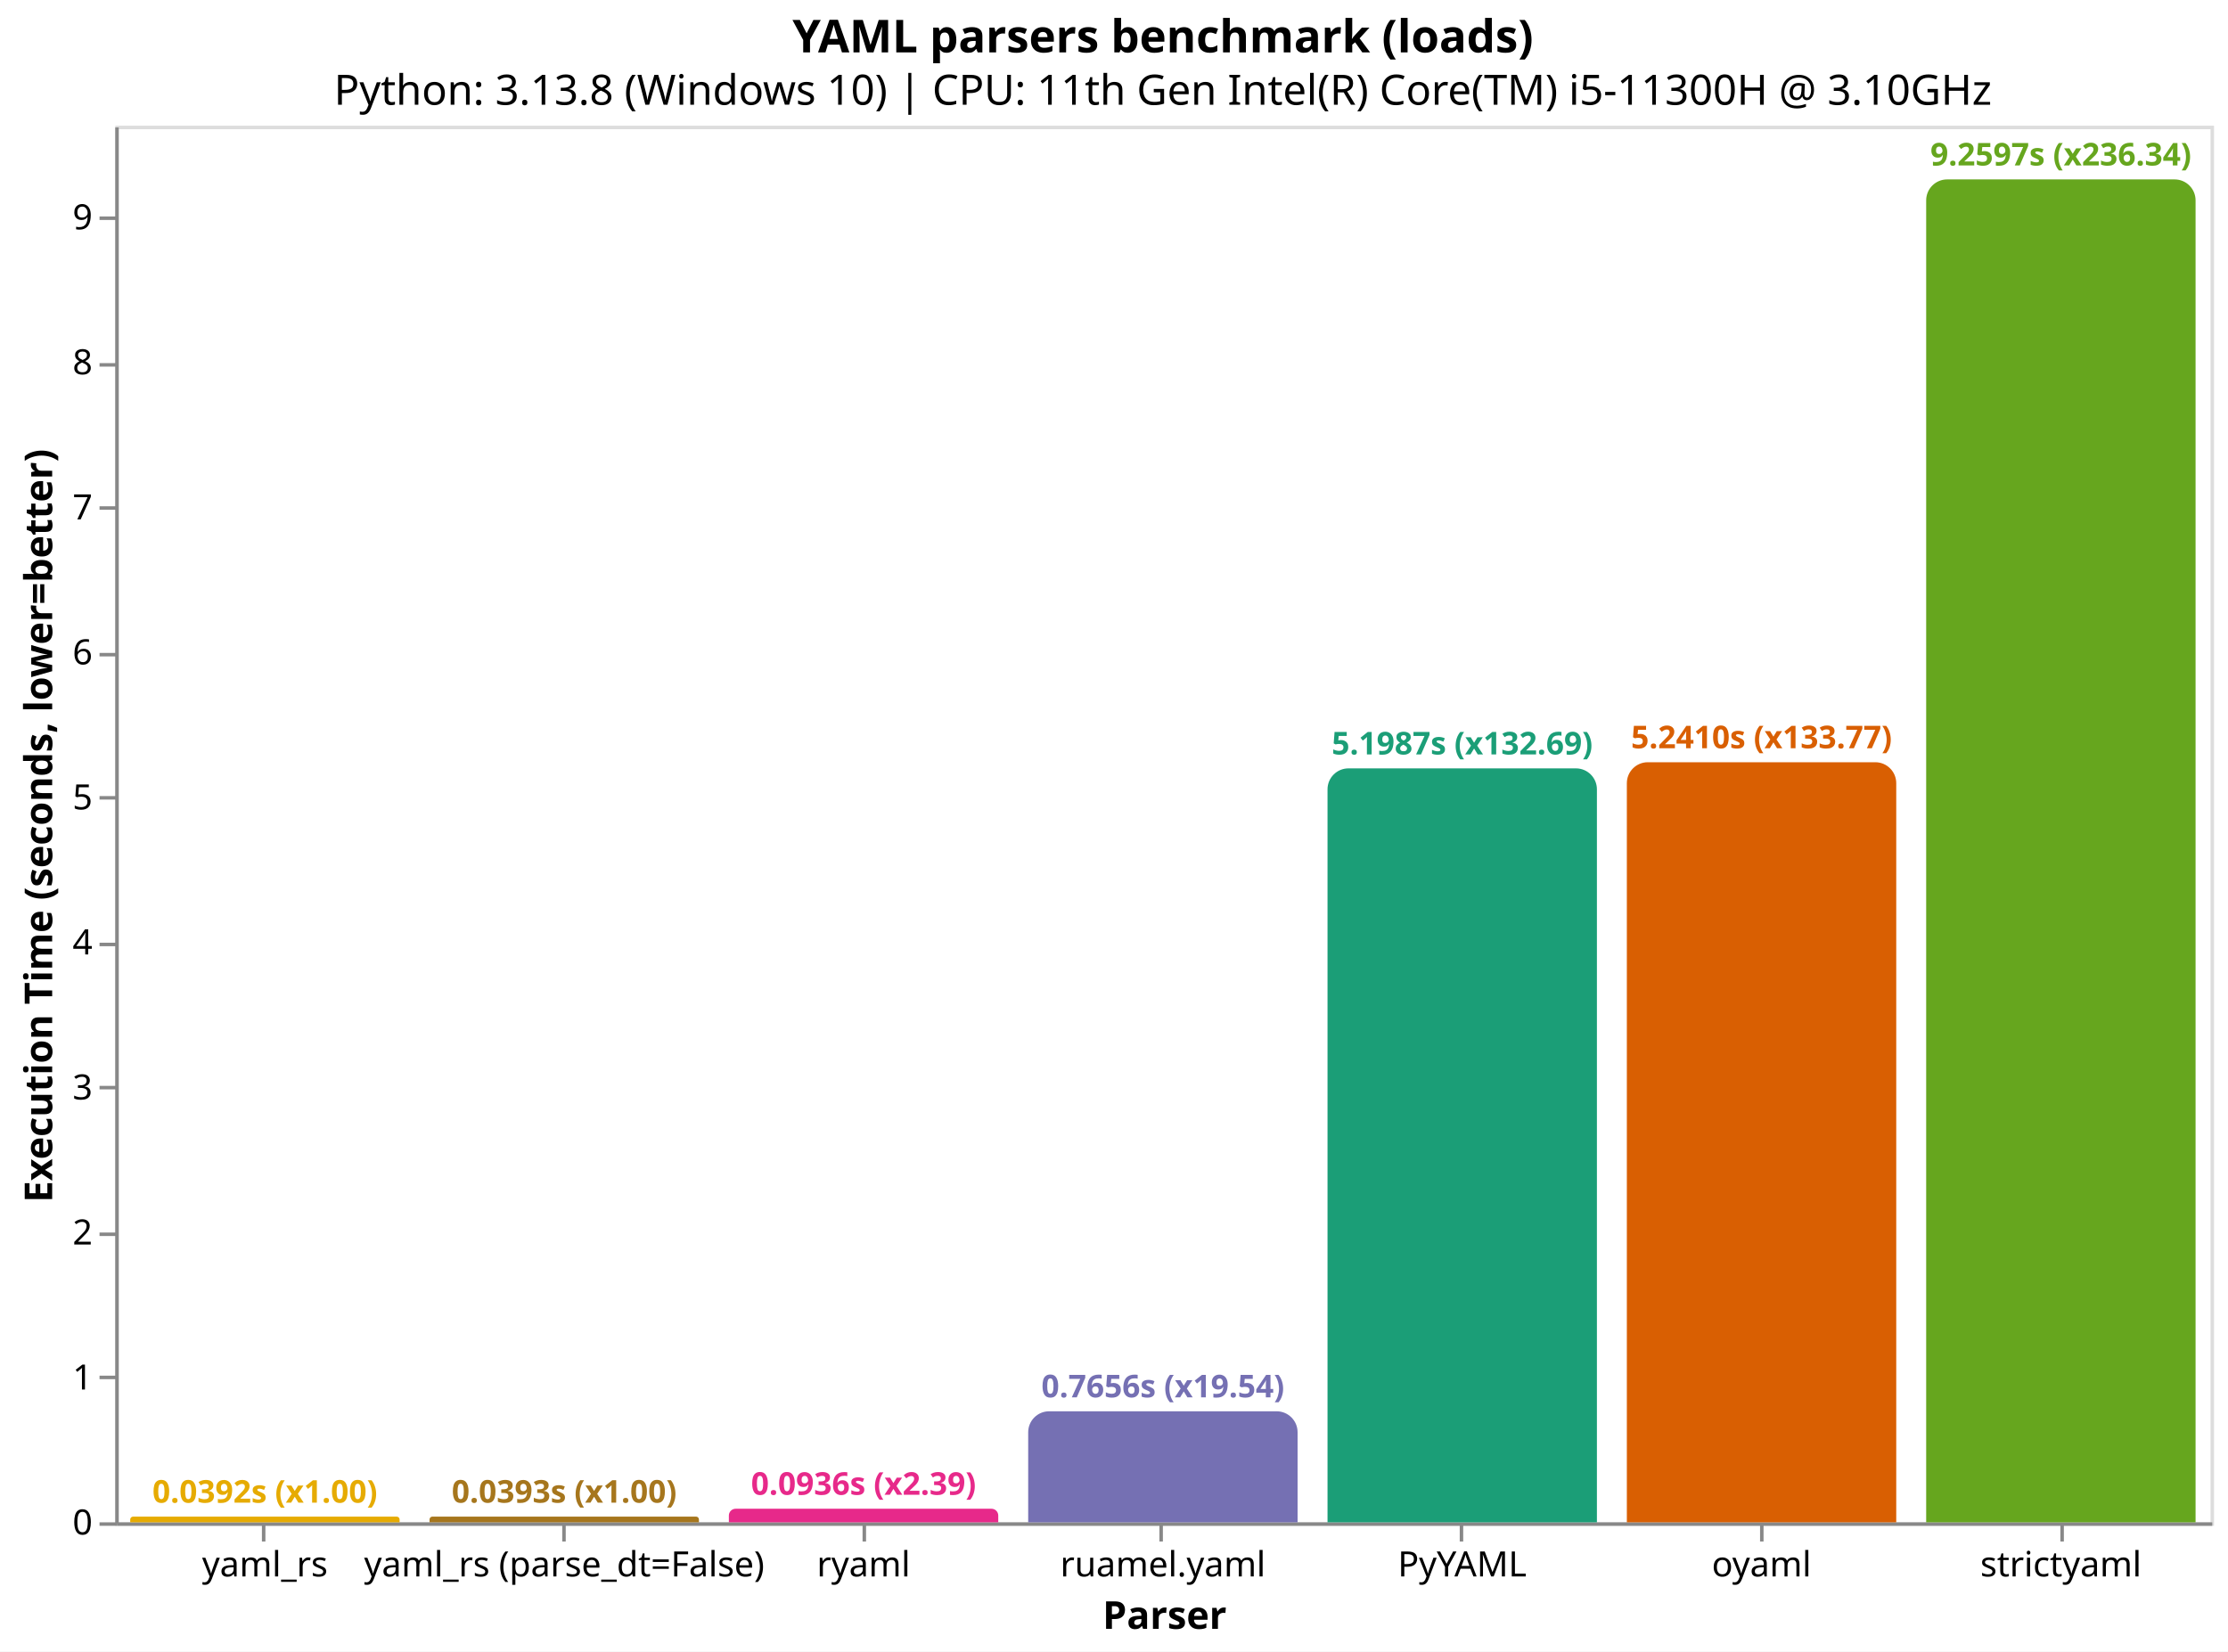
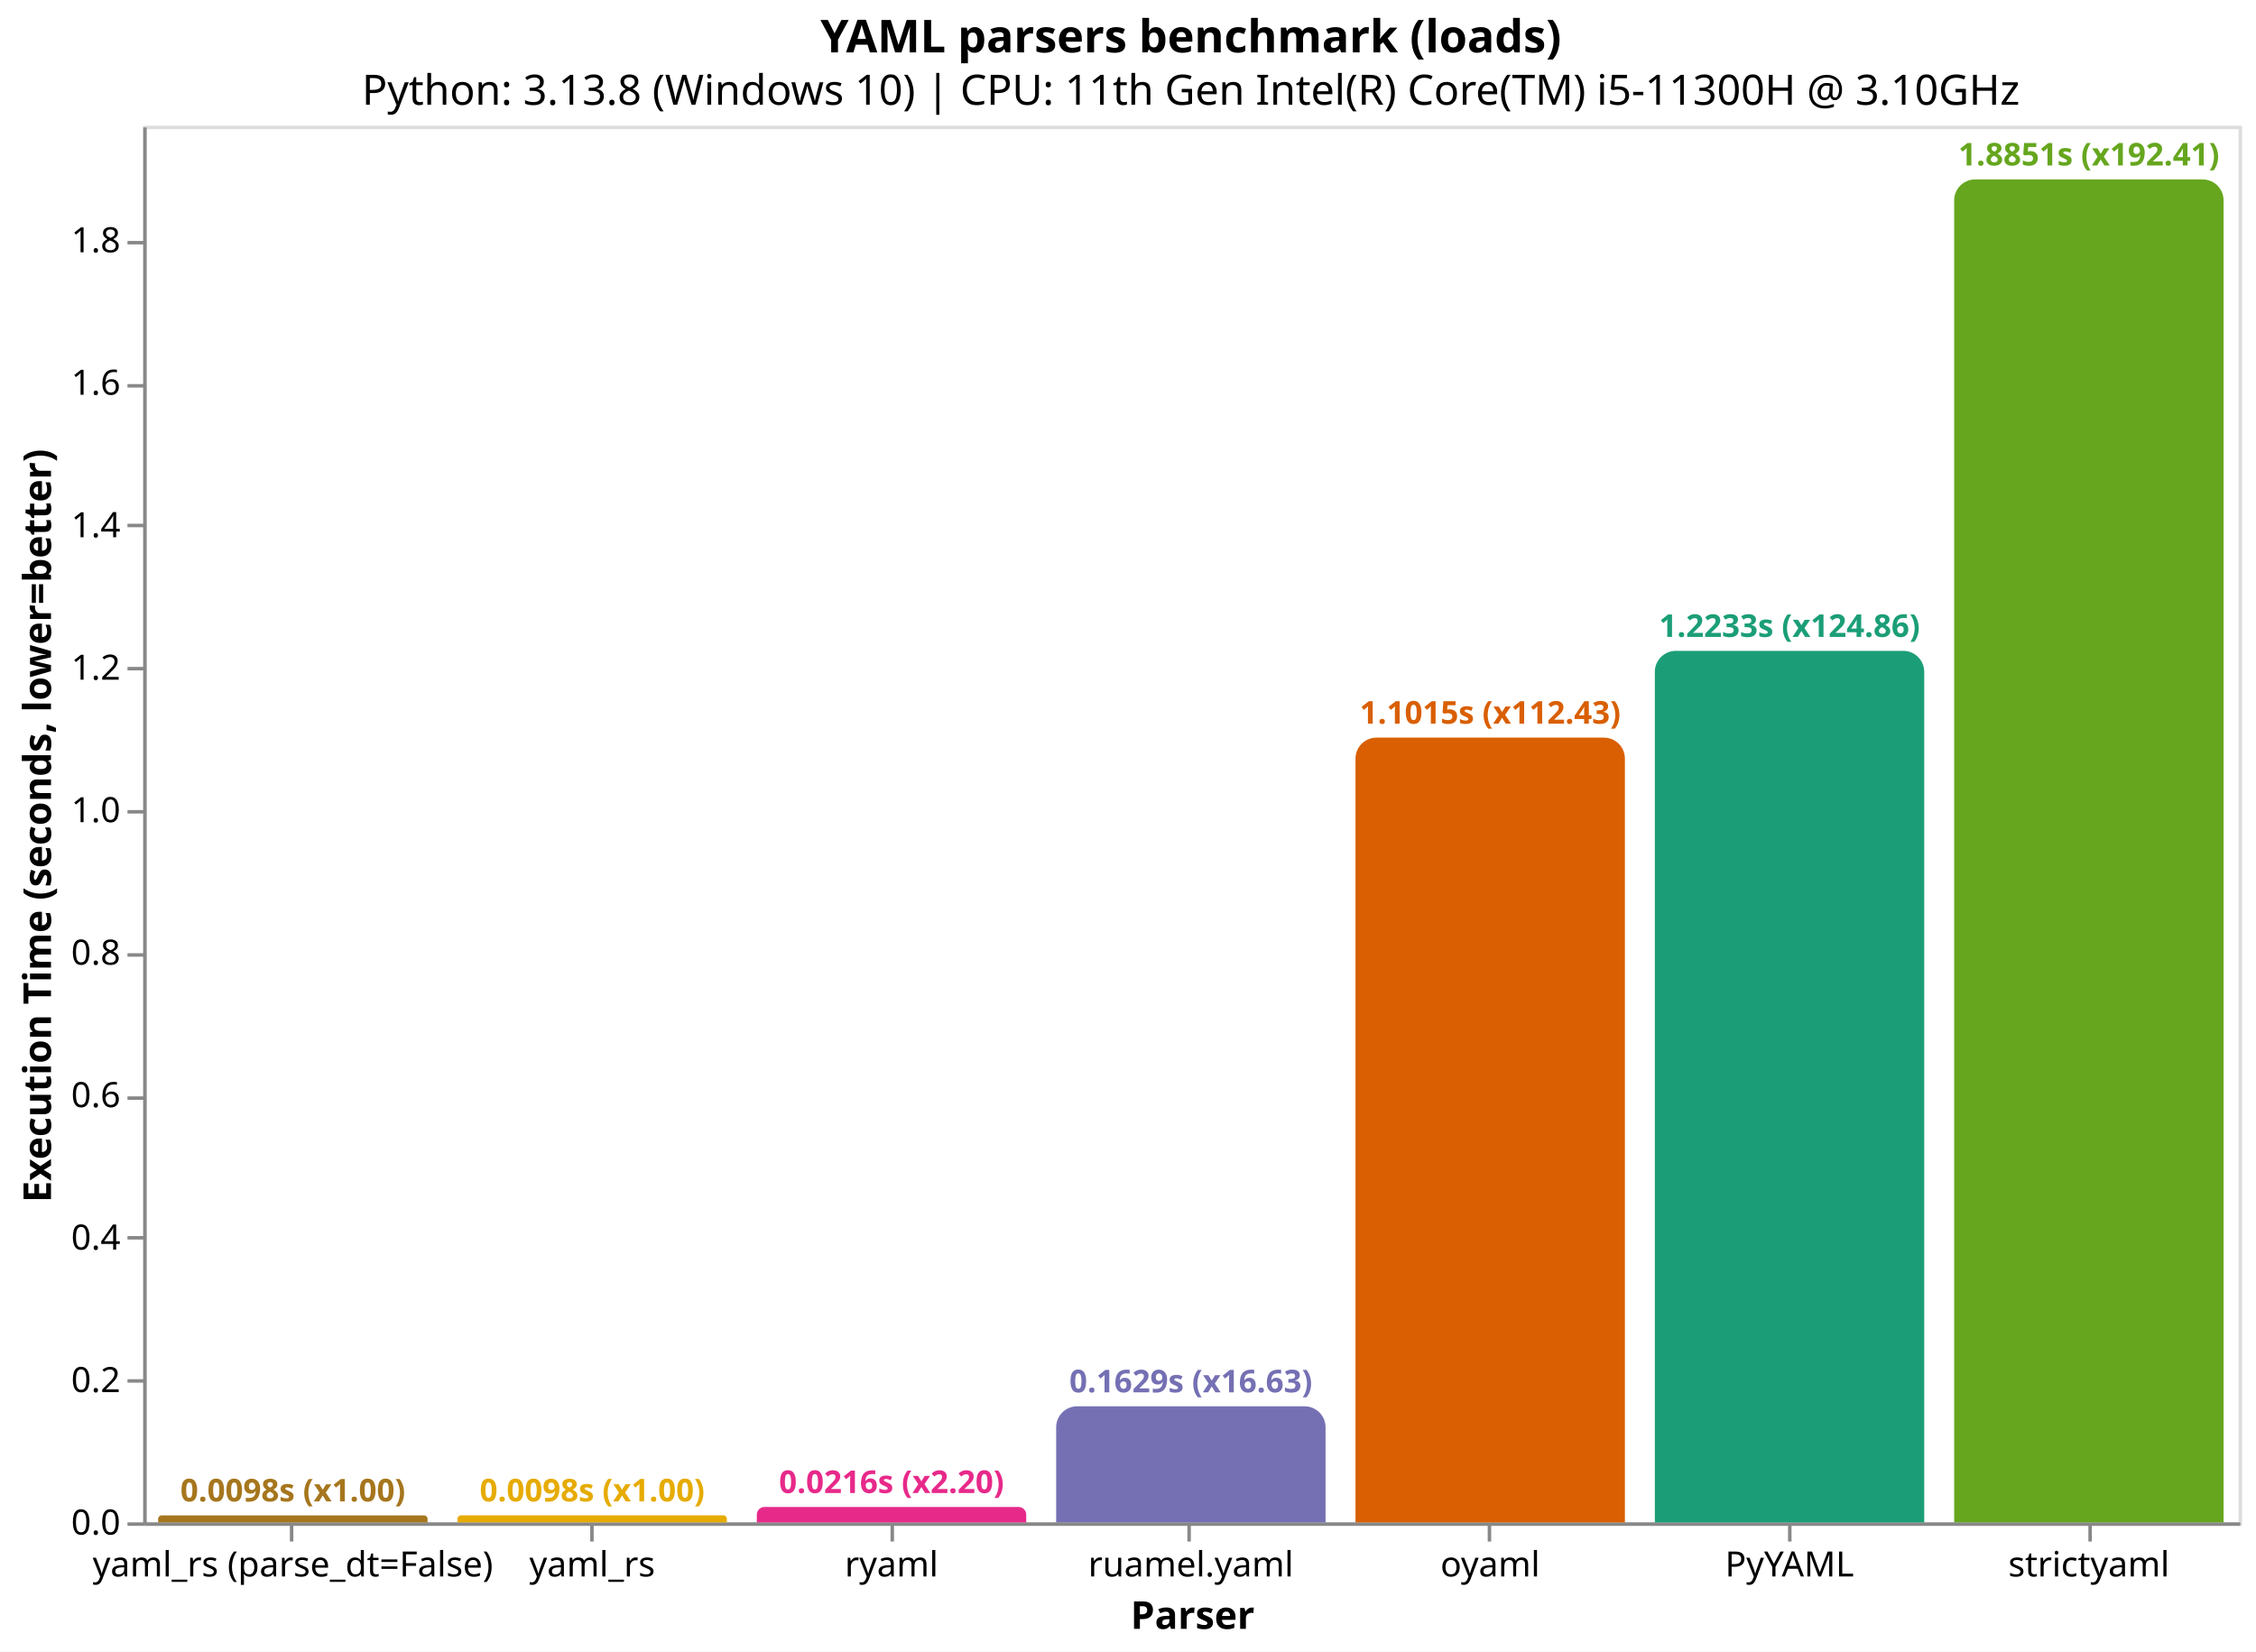
- <svg xmlns="http://www.w3.org/2000/svg" version="1.1" class="marks" width="638" height="473" viewBox="0 0 638 473">
-   <rect width="638" height="473" fill="white" />
-   <g fill="none" stroke-miterlimit="10" transform="translate(33,36)">
+ <svg xmlns="http://www.w3.org/2000/svg" version="1.1" class="marks" width="646" height="473" viewBox="0 0 646 473">
+   <rect width="646" height="473" fill="white" />
+   <g fill="none" stroke-miterlimit="10" transform="translate(41,36)">
    <g class="mark-group role-frame root" role="graphics-object" aria-roledescription="group mark container">
      <g transform="translate(0,0)">
        <path class="background" aria-hidden="true" d="M0.5,0.5h600v400h-600Z" stroke="#ddd" />
        <g>
-           <g class="mark-group role-axis" role="graphics-symbol" aria-roledescription="axis" aria-label="X-axis titled 'Parser' for a discrete scale with 7 values: yaml_rs, yaml_rs (parse_dt=False), ryaml, ruamel.yaml, PyYAML, oyaml, strictyaml">
+           <g class="mark-group role-axis" role="graphics-symbol" aria-roledescription="axis" aria-label="X-axis titled 'Parser' for a discrete scale with 7 values: yaml_rs (parse_dt=False), yaml_rs, ryaml, ruamel.yaml, oyaml, PyYAML, strictyaml">
            <g transform="translate(0.5,400.5)">
              <path class="background" aria-hidden="true" d="M0,0h0v0h0Z" pointer-events="none" />
              <g>
                <g class="mark-rule role-axis-tick" pointer-events="none">
                  <line transform="translate(42,0)" x2="0" y2="5" stroke="#888" stroke-width="1" opacity="1" />
                  <line transform="translate(128,0)" x2="0" y2="5" stroke="#888" stroke-width="1" opacity="1" />
                  <line transform="translate(214,0)" x2="0" y2="5" stroke="#888" stroke-width="1" opacity="1" />
                  <line transform="translate(299,0)" x2="0" y2="5" stroke="#888" stroke-width="1" opacity="1" />
                  <line transform="translate(385,0)" x2="0" y2="5" stroke="#888" stroke-width="1" opacity="1" />
                  <line transform="translate(471,0)" x2="0" y2="5" stroke="#888" stroke-width="1" opacity="1" />
                  <line transform="translate(557,0)" x2="0" y2="5" stroke="#888" stroke-width="1" opacity="1" />
                </g>
                <g class="mark-text role-axis-label" pointer-events="none">
-                   <text text-anchor="middle" transform="translate(42.35714,15)" font-family="sans-serif" font-size="10px" fill="#000" opacity="1">yaml_rs</text>
-                   <text text-anchor="middle" transform="translate(128.0714,15)" font-family="sans-serif" font-size="10px" fill="#000" opacity="1">yaml_rs (parse_dt=False)</text>
+                   <text text-anchor="middle" transform="translate(42.35714,15)" font-family="sans-serif" font-size="10px" fill="#000" opacity="1">yaml_rs (parse_dt=False)</text>
+                   <text text-anchor="middle" transform="translate(128.0714,15)" font-family="sans-serif" font-size="10px" fill="#000" opacity="1">yaml_rs</text>
                  <text text-anchor="middle" transform="translate(213.7857,15)" font-family="sans-serif" font-size="10px" fill="#000" opacity="1">ryaml</text>
                  <text text-anchor="middle" transform="translate(299.5,15)" font-family="sans-serif" font-size="10px" fill="#000" opacity="1">ruamel.yaml</text>
-                   <text text-anchor="middle" transform="translate(385.2143,15)" font-family="sans-serif" font-size="10px" fill="#000" opacity="1">PyYAML</text>
-                   <text text-anchor="middle" transform="translate(470.9286,15)" font-family="sans-serif" font-size="10px" fill="#000" opacity="1">oyaml</text>
+                   <text text-anchor="middle" transform="translate(385.2143,15)" font-family="sans-serif" font-size="10px" fill="#000" opacity="1">oyaml</text>
+                   <text text-anchor="middle" transform="translate(470.9286,15)" font-family="sans-serif" font-size="10px" fill="#000" opacity="1">PyYAML</text>
                  <text text-anchor="middle" transform="translate(556.6429,15)" font-family="sans-serif" font-size="10px" fill="#000" opacity="1">strictyaml</text>
                </g>
                <g class="mark-rule role-axis-domain" pointer-events="none">
                  <line transform="translate(0,0)" x2="600" y2="0" stroke="#888" stroke-width="1" opacity="1" />
                </g>
                <g class="mark-text role-axis-title" pointer-events="none">
                  <text text-anchor="middle" transform="translate(300,30)" font-family="sans-serif" font-size="11px" font-weight="bold" fill="#000" opacity="1">Parser</text>
                </g>
              </g>
              <path class="foreground" aria-hidden="true" d="" pointer-events="none" display="none" />
            </g>
          </g>
-           <g class="mark-group role-axis" role="graphics-symbol" aria-roledescription="axis" aria-label="Y-axis titled 'Execution Time (seconds, lower=better)' for a linear scale with values from 0 to 10">
+           <g class="mark-group role-axis" role="graphics-symbol" aria-roledescription="axis" aria-label="Y-axis titled 'Execution Time (seconds, lower=better)' for a linear scale with values from 0.0 to 2.0">
            <g transform="translate(0.5,0.5)">
              <path class="background" aria-hidden="true" d="M0,0h0v0h0Z" pointer-events="none" />
              <g>
                <g class="mark-rule role-axis-tick" pointer-events="none">
                  <line transform="translate(0,400)" x2="-5" y2="0" stroke="#888" stroke-width="1" opacity="1" />
-                   <line transform="translate(0,358)" x2="-5" y2="0" stroke="#888" stroke-width="1" opacity="1" />
-                   <line transform="translate(0,317)" x2="-5" y2="0" stroke="#888" stroke-width="1" opacity="1" />
-                   <line transform="translate(0,275)" x2="-5" y2="0" stroke="#888" stroke-width="1" opacity="1" />
-                   <line transform="translate(0,234)" x2="-5" y2="0" stroke="#888" stroke-width="1" opacity="1" />
-                   <line transform="translate(0,192)" x2="-5" y2="0" stroke="#888" stroke-width="1" opacity="1" />
-                   <line transform="translate(0,151)" x2="-5" y2="0" stroke="#888" stroke-width="1" opacity="1" />
-                   <line transform="translate(0,109)" x2="-5" y2="0" stroke="#888" stroke-width="1" opacity="1" />
-                   <line transform="translate(0,68)" x2="-5" y2="0" stroke="#888" stroke-width="1" opacity="1" />
-                   <line transform="translate(0,26)" x2="-5" y2="0" stroke="#888" stroke-width="1" opacity="1" />
+                   <line transform="translate(0,359)" x2="-5" y2="0" stroke="#888" stroke-width="1" opacity="1" />
+                   <line transform="translate(0,318)" x2="-5" y2="0" stroke="#888" stroke-width="1" opacity="1" />
+                   <line transform="translate(0,278)" x2="-5" y2="0" stroke="#888" stroke-width="1" opacity="1" />
+                   <line transform="translate(0,237)" x2="-5" y2="0" stroke="#888" stroke-width="1" opacity="1" />
+                   <line transform="translate(0,196)" x2="-5" y2="0" stroke="#888" stroke-width="1" opacity="1" />
+                   <line transform="translate(0,155)" x2="-5" y2="0" stroke="#888" stroke-width="1" opacity="1" />
+                   <line transform="translate(0,114)" x2="-5" y2="0" stroke="#888" stroke-width="1" opacity="1" />
+                   <line transform="translate(0,74)" x2="-5" y2="0" stroke="#888" stroke-width="1" opacity="1" />
+                   <line transform="translate(0,33)" x2="-5" y2="0" stroke="#888" stroke-width="1" opacity="1" />
                </g>
                <g class="mark-text role-axis-label" pointer-events="none">
-                   <text text-anchor="end" transform="translate(-7,403)" font-family="sans-serif" font-size="10px" fill="#000" opacity="1">0</text>
-                   <text text-anchor="end" transform="translate(-7,361.4637)" font-family="sans-serif" font-size="10px" fill="#000" opacity="1">1</text>
-                   <text text-anchor="end" transform="translate(-7,319.9273)" font-family="sans-serif" font-size="10px" fill="#000" opacity="1">2</text>
-                   <text text-anchor="end" transform="translate(-7,278.391)" font-family="sans-serif" font-size="10px" fill="#000" opacity="1">3</text>
-                   <text text-anchor="end" transform="translate(-7,236.8547)" font-family="sans-serif" font-size="10px" fill="#000" opacity="1">4</text>
-                   <text text-anchor="end" transform="translate(-7,195.3183)" font-family="sans-serif" font-size="10px" fill="#000" opacity="1">5</text>
-                   <text text-anchor="end" transform="translate(-7,153.782)" font-family="sans-serif" font-size="10px" fill="#000" opacity="1">6</text>
-                   <text text-anchor="end" transform="translate(-7,112.2457)" font-family="sans-serif" font-size="10px" fill="#000" opacity="1">7</text>
-                   <text text-anchor="end" transform="translate(-7,70.70932)" font-family="sans-serif" font-size="10px" fill="#000" opacity="1">8</text>
-                   <text text-anchor="end" transform="translate(-7,29.17299)" font-family="sans-serif" font-size="10px" fill="#000" opacity="1">9</text>
+                   <text text-anchor="end" transform="translate(-7,403)" font-family="sans-serif" font-size="10px" fill="#000" opacity="1">0.0</text>
+                   <text text-anchor="end" transform="translate(-7,362.1947)" font-family="sans-serif" font-size="10px" fill="#000" opacity="1">0.2</text>
+                   <text text-anchor="end" transform="translate(-7,321.3893)" font-family="sans-serif" font-size="10px" fill="#000" opacity="1">0.4</text>
+                   <text text-anchor="end" transform="translate(-7,280.584)" font-family="sans-serif" font-size="10px" fill="#000" opacity="1">0.6</text>
+                   <text text-anchor="end" transform="translate(-7,239.7787)" font-family="sans-serif" font-size="10px" fill="#000" opacity="1">0.8</text>
+                   <text text-anchor="end" transform="translate(-7,198.9733)" font-family="sans-serif" font-size="10px" fill="#000" opacity="1">1.0</text>
+                   <text text-anchor="end" transform="translate(-7,158.168)" font-family="sans-serif" font-size="10px" fill="#000" opacity="1">1.2</text>
+                   <text text-anchor="end" transform="translate(-7,117.3627)" font-family="sans-serif" font-size="10px" fill="#000" opacity="1">1.4</text>
+                   <text text-anchor="end" transform="translate(-7,76.55733)" font-family="sans-serif" font-size="10px" fill="#000" opacity="1">1.6</text>
+                   <text text-anchor="end" transform="translate(-7,35.752)" font-family="sans-serif" font-size="10px" fill="#000" opacity="1">1.8</text>
                </g>
                <g class="mark-rule role-axis-domain" pointer-events="none">
                  <line transform="translate(0,400)" x2="0" y2="-400" stroke="#888" stroke-width="1" opacity="1" />
                </g>
                <g class="mark-text role-axis-title" pointer-events="none">
-                   <text text-anchor="middle" transform="translate(-16.56152,200) rotate(-90) translate(0,-2)" font-family="sans-serif" font-size="11px" font-weight="bold" fill="#000" opacity="1">Execution Time (seconds, lower=better)</text>
+                   <text text-anchor="middle" transform="translate(-24.90137,200) rotate(-90) translate(0,-2)" font-family="sans-serif" font-size="11px" font-weight="bold" fill="#000" opacity="1">Execution Time (seconds, lower=better)</text>
                </g>
              </g>
              <path class="foreground" aria-hidden="true" d="" pointer-events="none" display="none" />
            </g>
          </g>
          <g class="mark-group role-scope" role="graphics-object" aria-roledescription="group mark container">
-             <g transform="translate(4.285714,398.3726)">
-               <path class="background" aria-hidden="true" d="M0.814,0L76.329,0C76.778,0,77.143,0.365,77.143,0.814L77.143,1.627C77.143,1.627,77.143,1.627,77.143,1.627L0,1.627C0,1.627,0,1.627,0,1.627L0,0.814C0,0.365,0.365,0,0.814,0Z" />
+             <g transform="translate(4.285714,398.001)">
+               <path class="background" aria-hidden="true" d="M0.999,0L76.143,0C76.695,0,77.143,0.448,77.143,0.999L77.143,1.999C77.143,1.999,77.143,1.999,77.143,1.999L0,1.999C0,1.999,0,1.999,0,1.999L0,0.999C0,0.448,0.448,0,0.999,0Z" />
              <g clip-path="url(#clip1)">
                <g class="mark-group role-scope" role="graphics-object" aria-roledescription="group mark container">
-                   <g transform="translate(0,-398.3726)">
-                     <path class="background" aria-hidden="true" d="M0,0h77.143v0h-77.143Z" />
-                     <g>
-                       <g class="mark-rect role-mark layer_0_marks" role="graphics-object" aria-roledescription="rect mark container">
-                         <path aria-label="Parser: yaml_rs; Execution Time (seconds, lower=better): 0.0391799999998; parser: yaml_rs; Execution Time (s): 0.0392; Slowdown: 1.00" role="graphics-symbol" aria-roledescription="bar" d="M0,398.373h77.143v1.627h-77.143Z" fill="#e6ab02" />
-                       </g>
-                     </g>
-                     <path class="foreground" aria-hidden="true" d="" display="none" />
-                   </g>
-                 </g>
-               </g>
-               <path class="foreground" aria-hidden="true" d="" display="none" />
-             </g>
-             <g transform="translate(90,398.3657)">
-               <path class="background" aria-hidden="true" d="M0.817,0L76.326,0C76.777,0,77.143,0.366,77.143,0.817L77.143,1.634C77.143,1.634,77.143,1.634,77.143,1.634L0,1.634C0,1.634,0,1.634,0,1.634L0,0.817C0,0.366,0.366,0,0.817,0Z" />
+                   <g transform="translate(0,-398.001)">
+                     <path class="background" aria-hidden="true" d="M0,0h77.143v0h-77.143Z" />
+                     <g>
+                       <g class="mark-rect role-mark layer_0_marks" role="graphics-object" aria-roledescription="rect mark container">
+                         <path aria-label="Parser: yaml_rs (parse_dt=False); Execution Time (seconds, lower=better): 0.00979759999609; parser: yaml_rs (parse_dt=False); Execution Time (s): 0.0098; Slowdown: 1.00" role="graphics-symbol" aria-roledescription="bar" d="M0,398.001h77.143v1.999h-77.143Z" fill="#a6761d" />
+                       </g>
+                     </g>
+                     <path class="foreground" aria-hidden="true" d="" display="none" />
+                   </g>
+                 </g>
+               </g>
+               <path class="foreground" aria-hidden="true" d="" display="none" />
+             </g>
+             <g transform="translate(90,397.9968)">
+               <path class="background" aria-hidden="true" d="M1.002,0L76.141,0C76.694,0,77.143,0.449,77.143,1.002L77.143,2.003C77.143,2.003,77.143,2.003,77.143,2.003L0,2.003C0,2.003,0,2.003,0,2.003L0,1.002C0,0.449,0.449,0,1.002,0Z" />
              <g clip-path="url(#clip2)">
                <g class="mark-group role-scope" role="graphics-object" aria-roledescription="group mark container">
-                   <g transform="translate(0,-398.3657)">
-                     <path class="background" aria-hidden="true" d="M0,0h77.143v0h-77.143Z" />
-                     <g>
-                       <g class="mark-rect role-mark layer_0_marks" role="graphics-object" aria-roledescription="rect mark container">
-                         <path aria-label="Parser: yaml_rs (parse_dt=False); Execution Time (seconds, lower=better): 0.0393455000012; parser: yaml_rs (parse_dt=False); Execution Time (s): 0.0393; Slowdown: 1.00" role="graphics-symbol" aria-roledescription="bar" d="M0,398.366h77.143v1.634h-77.143Z" fill="#a6761d" />
-                       </g>
-                     </g>
-                     <path class="foreground" aria-hidden="true" d="" display="none" />
-                   </g>
-                 </g>
-               </g>
-               <path class="foreground" aria-hidden="true" d="" display="none" />
-             </g>
-             <g transform="translate(175.7143,396.1113)">
-               <path class="background" aria-hidden="true" d="M1.944,0L75.198,0C76.272,0,77.143,0.871,77.143,1.944L77.143,3.889C77.143,3.889,77.143,3.889,77.143,3.889L0,3.889C0,3.889,0,3.889,0,3.889L0,1.944C0,0.871,0.871,0,1.944,0Z" />
+                   <g transform="translate(0,-397.9968)">
+                     <path class="background" aria-hidden="true" d="M0,0h77.143v0h-77.143Z" />
+                     <g>
+                       <g class="mark-rect role-mark layer_0_marks" role="graphics-object" aria-roledescription="rect mark container">
+                         <path aria-label="Parser: yaml_rs; Execution Time (seconds, lower=better): 0.00981809999939; parser: yaml_rs; Execution Time (s): 0.0098; Slowdown: 1.00" role="graphics-symbol" aria-roledescription="bar" d="M0,397.997h77.143v2.003h-77.143Z" fill="#e6ab02" />
+                       </g>
+                     </g>
+                     <path class="foreground" aria-hidden="true" d="" display="none" />
+                   </g>
+                 </g>
+               </g>
+               <path class="foreground" aria-hidden="true" d="" display="none" />
+             </g>
+             <g transform="translate(175.7143,395.5934)">
+               <path class="background" aria-hidden="true" d="M2.203,0L74.94,0C76.156,0,77.143,0.987,77.143,2.203L77.143,4.407C77.143,4.407,77.143,4.407,77.143,4.407L0,4.407C0,4.407,0,4.407,0,4.407L0,2.203C0,0.987,0.987,0,2.203,0Z" />
              <g clip-path="url(#clip3)">
                <g class="mark-group role-scope" role="graphics-object" aria-roledescription="group mark container">
-                   <g transform="translate(0,-396.1113)">
-                     <path class="background" aria-hidden="true" d="M0,0h77.143v0h-77.143Z" />
-                     <g>
-                       <g class="mark-rect role-mark layer_0_marks" role="graphics-object" aria-roledescription="rect mark container">
-                         <path aria-label="Parser: ryaml; Execution Time (seconds, lower=better): 0.0936223999997; parser: ryaml; Execution Time (s): 0.0936; Slowdown: 2.39" role="graphics-symbol" aria-roledescription="bar" d="M0,396.111h77.143v3.889h-77.143Z" fill="#e7298a" />
-                       </g>
-                     </g>
-                     <path class="foreground" aria-hidden="true" d="" display="none" />
-                   </g>
-                 </g>
-               </g>
-               <path class="foreground" aria-hidden="true" d="" display="none" />
-             </g>
-             <g transform="translate(261.4286,368.1993)">
-               <path class="background" aria-hidden="true" d="M6,0L71.143,0C74.454,0,77.143,2.689,77.143,6L77.143,31.801C77.143,31.801,77.143,31.801,77.143,31.801L0,31.801C0,31.801,0,31.801,0,31.801L0,6C0,2.689,2.689,0,6,0Z" />
+                   <g transform="translate(0,-395.5934)">
+                     <path class="background" aria-hidden="true" d="M0,0h77.143v0h-77.143Z" />
+                     <g>
+                       <g class="mark-rect role-mark layer_0_marks" role="graphics-object" aria-roledescription="rect mark container">
+                         <path aria-label="Parser: ryaml; Execution Time (seconds, lower=better): 0.0215983000016; parser: ryaml; Execution Time (s): 0.0216; Slowdown: 2.20" role="graphics-symbol" aria-roledescription="bar" d="M0,395.593h77.143v4.407h-77.143Z" fill="#e7298a" />
+                       </g>
+                     </g>
+                     <path class="foreground" aria-hidden="true" d="" display="none" />
+                   </g>
+                 </g>
+               </g>
+               <path class="foreground" aria-hidden="true" d="" display="none" />
+             </g>
+             <g transform="translate(261.4286,366.7637)">
+               <path class="background" aria-hidden="true" d="M6,0L71.143,0C74.454,0,77.143,2.689,77.143,6L77.143,33.236C77.143,33.236,77.143,33.236,77.143,33.236L0,33.236C0,33.236,0,33.236,0,33.236L0,6C0,2.689,2.689,0,6,0Z" />
              <g clip-path="url(#clip4)">
                <g class="mark-group role-scope" role="graphics-object" aria-roledescription="group mark container">
-                   <g transform="translate(0,-368.1993)">
-                     <path class="background" aria-hidden="true" d="M0,0h77.143v0h-77.143Z" />
-                     <g>
-                       <g class="mark-rect role-mark layer_0_marks" role="graphics-object" aria-roledescription="rect mark container">
-                         <path aria-label="Parser: ruamel.yaml; Execution Time (seconds, lower=better): 0.7656126; parser: ruamel.yaml; Execution Time (s): 0.7656; Slowdown: 19.54" role="graphics-symbol" aria-roledescription="bar" d="M0,368.199h77.143v31.801h-77.143Z" fill="#7570b3" />
-                       </g>
-                     </g>
-                     <path class="foreground" aria-hidden="true" d="" display="none" />
-                   </g>
-                 </g>
-               </g>
-               <path class="foreground" aria-hidden="true" d="" display="none" />
-             </g>
-             <g transform="translate(347.1429,184.0662)">
-               <path class="background" aria-hidden="true" d="M6,0L71.143,0C74.454,0,77.143,2.689,77.143,6L77.143,215.934C77.143,215.934,77.143,215.934,77.143,215.934L0,215.934C0,215.934,0,215.934,0,215.934L0,6C0,2.689,2.689,0,6,0Z" />
+                   <g transform="translate(0,-366.7637)">
+                     <path class="background" aria-hidden="true" d="M0,0h77.143v0h-77.143Z" />
+                     <g>
+                       <g class="mark-rect role-mark layer_0_marks" role="graphics-object" aria-roledescription="rect mark container">
+                         <path aria-label="Parser: ruamel.yaml; Execution Time (seconds, lower=better): 0.162901699994; parser: ruamel.yaml; Execution Time (s): 0.1629; Slowdown: 16.63" role="graphics-symbol" aria-roledescription="bar" d="M0,366.764h77.143v33.236h-77.143Z" fill="#7570b3" />
+                       </g>
+                     </g>
+                     <path class="foreground" aria-hidden="true" d="" display="none" />
+                   </g>
+                 </g>
+               </g>
+               <path class="foreground" aria-hidden="true" d="" display="none" />
+             </g>
+             <g transform="translate(347.1429,175.2576)">
+               <path class="background" aria-hidden="true" d="M6,0L71.143,0C74.454,0,77.143,2.689,77.143,6L77.143,224.742C77.143,224.742,77.143,224.742,77.143,224.742L0,224.742C0,224.742,0,224.742,0,224.742L0,6C0,2.689,2.689,0,6,0Z" />
              <g clip-path="url(#clip5)">
                <g class="mark-group role-scope" role="graphics-object" aria-roledescription="group mark container">
-                   <g transform="translate(0,-184.0662)">
-                     <path class="background" aria-hidden="true" d="M0,0h77.143v0h-77.143Z" />
-                     <g>
-                       <g class="mark-rect role-mark layer_0_marks" role="graphics-object" aria-roledescription="rect mark container">
-                         <path aria-label="Parser: PyYAML; Execution Time (seconds, lower=better): 5.1986716; parser: PyYAML; Execution Time (s): 5.1987; Slowdown: 132.69" role="graphics-symbol" aria-roledescription="bar" d="M0,184.066h77.143v215.934h-77.143Z" fill="#1b9e77" />
-                       </g>
-                     </g>
-                     <path class="foreground" aria-hidden="true" d="" display="none" />
-                   </g>
-                 </g>
-               </g>
-               <path class="foreground" aria-hidden="true" d="" display="none" />
-             </g>
-             <g transform="translate(432.8571,182.3067)">
-               <path class="background" aria-hidden="true" d="M6,0L71.143,0C74.454,0,77.143,2.689,77.143,6L77.143,217.693C77.143,217.693,77.143,217.693,77.143,217.693L0,217.693C0,217.693,0,217.693,0,217.693L0,6C0,2.689,2.689,0,6,0Z" />
+                   <g transform="translate(0,-175.2576)">
+                     <path class="background" aria-hidden="true" d="M0,0h77.143v0h-77.143Z" />
+                     <g>
+                       <g class="mark-rect role-mark layer_0_marks" role="graphics-object" aria-roledescription="rect mark container">
+                         <path aria-label="Parser: oyaml; Execution Time (seconds, lower=better): 1.1015342; parser: oyaml; Execution Time (s): 1.1015; Slowdown: 112.43" role="graphics-symbol" aria-roledescription="bar" d="M0,175.258h77.143v224.742h-77.143Z" fill="#d95f02" />
+                       </g>
+                     </g>
+                     <path class="foreground" aria-hidden="true" d="" display="none" />
+                   </g>
+                 </g>
+               </g>
+               <path class="foreground" aria-hidden="true" d="" display="none" />
+             </g>
+             <g transform="translate(432.8571,150.4053)">
+               <path class="background" aria-hidden="true" d="M6,0L71.143,0C74.454,0,77.143,2.689,77.143,6L77.143,249.595C77.143,249.595,77.143,249.595,77.143,249.595L0,249.595C0,249.595,0,249.595,0,249.595L0,6C0,2.689,2.689,0,6,0Z" />
              <g clip-path="url(#clip6)">
                <g class="mark-group role-scope" role="graphics-object" aria-roledescription="group mark container">
-                   <g transform="translate(0,-182.3067)">
-                     <path class="background" aria-hidden="true" d="M0,0h77.143v0h-77.143Z" />
-                     <g>
-                       <g class="mark-rect role-mark layer_0_marks" role="graphics-object" aria-roledescription="rect mark container">
-                         <path aria-label="Parser: oyaml; Execution Time (seconds, lower=better): 5.241032; parser: oyaml; Execution Time (s): 5.2410; Slowdown: 133.77" role="graphics-symbol" aria-roledescription="bar" d="M0,182.307h77.143v217.693h-77.143Z" fill="#d95f02" />
+                   <g transform="translate(0,-150.4053)">
+                     <path class="background" aria-hidden="true" d="M0,0h77.143v0h-77.143Z" />
+                     <g>
+                       <g class="mark-rect role-mark layer_0_marks" role="graphics-object" aria-roledescription="rect mark container">
+                         <path aria-label="Parser: PyYAML; Execution Time (seconds, lower=better): 1.2233433; parser: PyYAML; Execution Time (s): 1.2233; Slowdown: 124.86" role="graphics-symbol" aria-roledescription="bar" d="M0,150.405h77.143v249.595h-77.143Z" fill="#1b9e77" />
                      </g>
                    </g>
                    <path class="foreground" aria-hidden="true" d="" display="none" />
                  </g>
                </g>
              </g>
              <path class="foreground" aria-hidden="true" d="" display="none" />
            </g>
            <g transform="translate(518.5714,15.38462)">
              <path class="background" aria-hidden="true" d="M6,0L71.143,0C74.454,0,77.143,2.689,77.143,6L77.143,384.615C77.143,384.615,77.143,384.615,77.143,384.615L0,384.615C0,384.615,0,384.615,0,384.615L0,6C0,2.689,2.689,0,6,0Z" />
              <g clip-path="url(#clip7)">
                <g class="mark-group role-scope" role="graphics-object" aria-roledescription="group mark container">
                  <g transform="translate(0,-15.38462)">
                    <path class="background" aria-hidden="true" d="M0,0h77.143v0h-77.143Z" />
                    <g>
                      <g class="mark-rect role-mark layer_0_marks" role="graphics-object" aria-roledescription="rect mark container">
-                         <path aria-label="Parser: strictyaml; Execution Time (seconds, lower=better): 9.2597334; parser: strictyaml; Execution Time (s): 9.2597; Slowdown: 236.34" role="graphics-symbol" aria-roledescription="bar" d="M0,15.385h77.143v384.615h-77.143Z" fill="#66a61e" />
+                         <path aria-label="Parser: strictyaml; Execution Time (seconds, lower=better): 1.8851231; parser: strictyaml; Execution Time (s): 1.8851; Slowdown: 192.41" role="graphics-symbol" aria-roledescription="bar" d="M0,15.385h77.143v384.615h-77.143Z" fill="#66a61e" />
                      </g>
                    </g>
                    <path class="foreground" aria-hidden="true" d="" display="none" />
                  </g>
                </g>
              </g>
              <path class="foreground" aria-hidden="true" d="" display="none" />
            </g>
          </g>
          <g class="mark-text role-mark layer_1_marks" role="graphics-object" aria-roledescription="text mark container">
-             <text aria-label="Parser: yaml_rs; Execution Time (seconds, lower=better): 0.0391799999998; parser: yaml_rs; label: 0.0392s (x1.00); Execution Time (s): 0.0392; Slowdown: 1.00" role="graphics-symbol" aria-roledescription="text mark" text-anchor="middle" transform="translate(42.85714,394.3726)" font-family="sans-serif" font-size="9px" font-weight="bold" fill="#e6ab02">0.0392s (x1.00)</text>
-             <text aria-label="Parser: yaml_rs (parse_dt=False); Execution Time (seconds, lower=better): 0.0393455000012; parser: yaml_rs (parse_dt=False); label: 0.0393s (x1.00); Execution Time (s): 0.0393; Slowdown: 1.00" role="graphics-symbol" aria-roledescription="text mark" text-anchor="middle" transform="translate(128.5714,394.3657)" font-family="sans-serif" font-size="9px" font-weight="bold" fill="#a6761d">0.0393s (x1.00)</text>
-             <text aria-label="Parser: ryaml; Execution Time (seconds, lower=better): 0.0936223999997; parser: ryaml; label: 0.0936s (x2.39); Execution Time (s): 0.0936; Slowdown: 2.39" role="graphics-symbol" aria-roledescription="text mark" text-anchor="middle" transform="translate(214.2857,392.1113)" font-family="sans-serif" font-size="9px" font-weight="bold" fill="#e7298a">0.0936s (x2.39)</text>
-             <text aria-label="Parser: ruamel.yaml; Execution Time (seconds, lower=better): 0.7656126; parser: ruamel.yaml; label: 0.7656s (x19.54); Execution Time (s): 0.7656; Slowdown: 19.54" role="graphics-symbol" aria-roledescription="text mark" text-anchor="middle" transform="translate(300,364.1993)" font-family="sans-serif" font-size="9px" font-weight="bold" fill="#7570b3">0.7656s (x19.54)</text>
-             <text aria-label="Parser: PyYAML; Execution Time (seconds, lower=better): 5.1986716; parser: PyYAML; label: 5.1987s (x132.69); Execution Time (s): 5.1987; Slowdown: 132.69" role="graphics-symbol" aria-roledescription="text mark" text-anchor="middle" transform="translate(385.7143,180.0662)" font-family="sans-serif" font-size="9px" font-weight="bold" fill="#1b9e77">5.1987s (x132.69)</text>
-             <text aria-label="Parser: oyaml; Execution Time (seconds, lower=better): 5.241032; parser: oyaml; label: 5.2410s (x133.77); Execution Time (s): 5.2410; Slowdown: 133.77" role="graphics-symbol" aria-roledescription="text mark" text-anchor="middle" transform="translate(471.4286,178.3067)" font-family="sans-serif" font-size="9px" font-weight="bold" fill="#d95f02">5.2410s (x133.77)</text>
-             <text aria-label="Parser: strictyaml; Execution Time (seconds, lower=better): 9.2597334; parser: strictyaml; label: 9.2597s (x236.34); Execution Time (s): 9.2597; Slowdown: 236.34" role="graphics-symbol" aria-roledescription="text mark" text-anchor="middle" transform="translate(557.1429,11.38462)" font-family="sans-serif" font-size="9px" font-weight="bold" fill="#66a61e">9.2597s (x236.34)</text>
+             <text aria-label="Parser: yaml_rs (parse_dt=False); Execution Time (seconds, lower=better): 0.00979759999609; parser: yaml_rs (parse_dt=False); label: 0.0098s (x1.00); Execution Time (s): 0.0098; Slowdown: 1.00" role="graphics-symbol" aria-roledescription="text mark" text-anchor="middle" transform="translate(42.85714,394.001)" font-family="sans-serif" font-size="9px" font-weight="bold" fill="#a6761d">0.0098s (x1.00)</text>
+             <text aria-label="Parser: yaml_rs; Execution Time (seconds, lower=better): 0.00981809999939; parser: yaml_rs; label: 0.0098s (x1.00); Execution Time (s): 0.0098; Slowdown: 1.00" role="graphics-symbol" aria-roledescription="text mark" text-anchor="middle" transform="translate(128.5714,393.9968)" font-family="sans-serif" font-size="9px" font-weight="bold" fill="#e6ab02">0.0098s (x1.00)</text>
+             <text aria-label="Parser: ryaml; Execution Time (seconds, lower=better): 0.0215983000016; parser: ryaml; label: 0.0216s (x2.20); Execution Time (s): 0.0216; Slowdown: 2.20" role="graphics-symbol" aria-roledescription="text mark" text-anchor="middle" transform="translate(214.2857,391.5934)" font-family="sans-serif" font-size="9px" font-weight="bold" fill="#e7298a">0.0216s (x2.20)</text>
+             <text aria-label="Parser: ruamel.yaml; Execution Time (seconds, lower=better): 0.162901699994; parser: ruamel.yaml; label: 0.1629s (x16.63); Execution Time (s): 0.1629; Slowdown: 16.63" role="graphics-symbol" aria-roledescription="text mark" text-anchor="middle" transform="translate(300,362.7637)" font-family="sans-serif" font-size="9px" font-weight="bold" fill="#7570b3">0.1629s (x16.63)</text>
+             <text aria-label="Parser: oyaml; Execution Time (seconds, lower=better): 1.1015342; parser: oyaml; label: 1.1015s (x112.43); Execution Time (s): 1.1015; Slowdown: 112.43" role="graphics-symbol" aria-roledescription="text mark" text-anchor="middle" transform="translate(385.7143,171.2576)" font-family="sans-serif" font-size="9px" font-weight="bold" fill="#d95f02">1.1015s (x112.43)</text>
+             <text aria-label="Parser: PyYAML; Execution Time (seconds, lower=better): 1.2233433; parser: PyYAML; label: 1.2233s (x124.86); Execution Time (s): 1.2233; Slowdown: 124.86" role="graphics-symbol" aria-roledescription="text mark" text-anchor="middle" transform="translate(471.4286,146.4053)" font-family="sans-serif" font-size="9px" font-weight="bold" fill="#1b9e77">1.2233s (x124.86)</text>
+             <text aria-label="Parser: strictyaml; Execution Time (seconds, lower=better): 1.8851231; parser: strictyaml; label: 1.8851s (x192.41); Execution Time (s): 1.8851; Slowdown: 192.41" role="graphics-symbol" aria-roledescription="text mark" text-anchor="middle" transform="translate(557.1429,11.38462)" font-family="sans-serif" font-size="9px" font-weight="bold" fill="#66a61e">1.8851s (x192.41)</text>
          </g>
          <g class="mark-group role-title">
            <g transform="translate(300,-31)">
              <path class="background" aria-hidden="true" d="M0,0h0v0h0Z" pointer-events="none" />
              <g>
                <g class="mark-text role-title-text" role="graphics-symbol" aria-roledescription="title" aria-label="Title text 'YAML parsers benchmark (loads)'" pointer-events="none">
                  <text text-anchor="middle" transform="translate(0,10)" font-family="sans-serif" font-size="13px" font-weight="bold" fill="#000" opacity="1">YAML parsers benchmark (loads)</text>
                </g>
                <g class="mark-text role-title-subtitle" role="graphics-symbol" aria-roledescription="subtitle" aria-label="Subtitle text 'Python: 3.13.8 (Windows 10) | CPU: 11th Gen Intel(R) Core(TM) i5-11300H @ 3.10GHz'" pointer-events="none">
                  <text text-anchor="middle" transform="translate(0,25)" font-family="sans-serif" font-size="12px" fill="#000" opacity="1">Python: 3.13.8 (Windows 10) | CPU: 11th Gen Intel(R) Core(TM) i5-11300H @ 3.10GHz</text>
                </g>
              </g>
              <path class="foreground" aria-hidden="true" d="" pointer-events="none" display="none" />
            </g>
          </g>
        </g>
        <path class="foreground" aria-hidden="true" d="" display="none" />
      </g>
    </g>
  </g>
  <defs>
    <clipPath id="clip1">
-       <path d="M0.814,0L76.329,0C76.778,0,77.143,0.365,77.143,0.814L77.143,1.627C77.143,1.627,77.143,1.627,77.143,1.627L0,1.627C0,1.627,0,1.627,0,1.627L0,0.814C0,0.365,0.365,0,0.814,0Z" />
+       <path d="M0.999,0L76.143,0C76.695,0,77.143,0.448,77.143,0.999L77.143,1.999C77.143,1.999,77.143,1.999,77.143,1.999L0,1.999C0,1.999,0,1.999,0,1.999L0,0.999C0,0.448,0.448,0,0.999,0Z" />
    </clipPath>
    <clipPath id="clip2">
-       <path d="M0.817,0L76.326,0C76.777,0,77.143,0.366,77.143,0.817L77.143,1.634C77.143,1.634,77.143,1.634,77.143,1.634L0,1.634C0,1.634,0,1.634,0,1.634L0,0.817C0,0.366,0.366,0,0.817,0Z" />
+       <path d="M1.002,0L76.141,0C76.694,0,77.143,0.449,77.143,1.002L77.143,2.003C77.143,2.003,77.143,2.003,77.143,2.003L0,2.003C0,2.003,0,2.003,0,2.003L0,1.002C0,0.449,0.449,0,1.002,0Z" />
    </clipPath>
    <clipPath id="clip3">
-       <path d="M1.944,0L75.198,0C76.272,0,77.143,0.871,77.143,1.944L77.143,3.889C77.143,3.889,77.143,3.889,77.143,3.889L0,3.889C0,3.889,0,3.889,0,3.889L0,1.944C0,0.871,0.871,0,1.944,0Z" />
+       <path d="M2.203,0L74.94,0C76.156,0,77.143,0.987,77.143,2.203L77.143,4.407C77.143,4.407,77.143,4.407,77.143,4.407L0,4.407C0,4.407,0,4.407,0,4.407L0,2.203C0,0.987,0.987,0,2.203,0Z" />
    </clipPath>
    <clipPath id="clip4">
-       <path d="M6,0L71.143,0C74.454,0,77.143,2.689,77.143,6L77.143,31.801C77.143,31.801,77.143,31.801,77.143,31.801L0,31.801C0,31.801,0,31.801,0,31.801L0,6C0,2.689,2.689,0,6,0Z" />
+       <path d="M6,0L71.143,0C74.454,0,77.143,2.689,77.143,6L77.143,33.236C77.143,33.236,77.143,33.236,77.143,33.236L0,33.236C0,33.236,0,33.236,0,33.236L0,6C0,2.689,2.689,0,6,0Z" />
    </clipPath>
    <clipPath id="clip5">
-       <path d="M6,0L71.143,0C74.454,0,77.143,2.689,77.143,6L77.143,215.934C77.143,215.934,77.143,215.934,77.143,215.934L0,215.934C0,215.934,0,215.934,0,215.934L0,6C0,2.689,2.689,0,6,0Z" />
+       <path d="M6,0L71.143,0C74.454,0,77.143,2.689,77.143,6L77.143,224.742C77.143,224.742,77.143,224.742,77.143,224.742L0,224.742C0,224.742,0,224.742,0,224.742L0,6C0,2.689,2.689,0,6,0Z" />
    </clipPath>
    <clipPath id="clip6">
-       <path d="M6,0L71.143,0C74.454,0,77.143,2.689,77.143,6L77.143,217.693C77.143,217.693,77.143,217.693,77.143,217.693L0,217.693C0,217.693,0,217.693,0,217.693L0,6C0,2.689,2.689,0,6,0Z" />
+       <path d="M6,0L71.143,0C74.454,0,77.143,2.689,77.143,6L77.143,249.595C77.143,249.595,77.143,249.595,77.143,249.595L0,249.595C0,249.595,0,249.595,0,249.595L0,6C0,2.689,2.689,0,6,0Z" />
    </clipPath>
    <clipPath id="clip7">
      <path d="M6,0L71.143,0C74.454,0,77.143,2.689,77.143,6L77.143,384.615C77.143,384.615,77.143,384.615,77.143,384.615L0,384.615C0,384.615,0,384.615,0,384.615L0,6C0,2.689,2.689,0,6,0Z" />
    </clipPath>
  </defs>
</svg>
